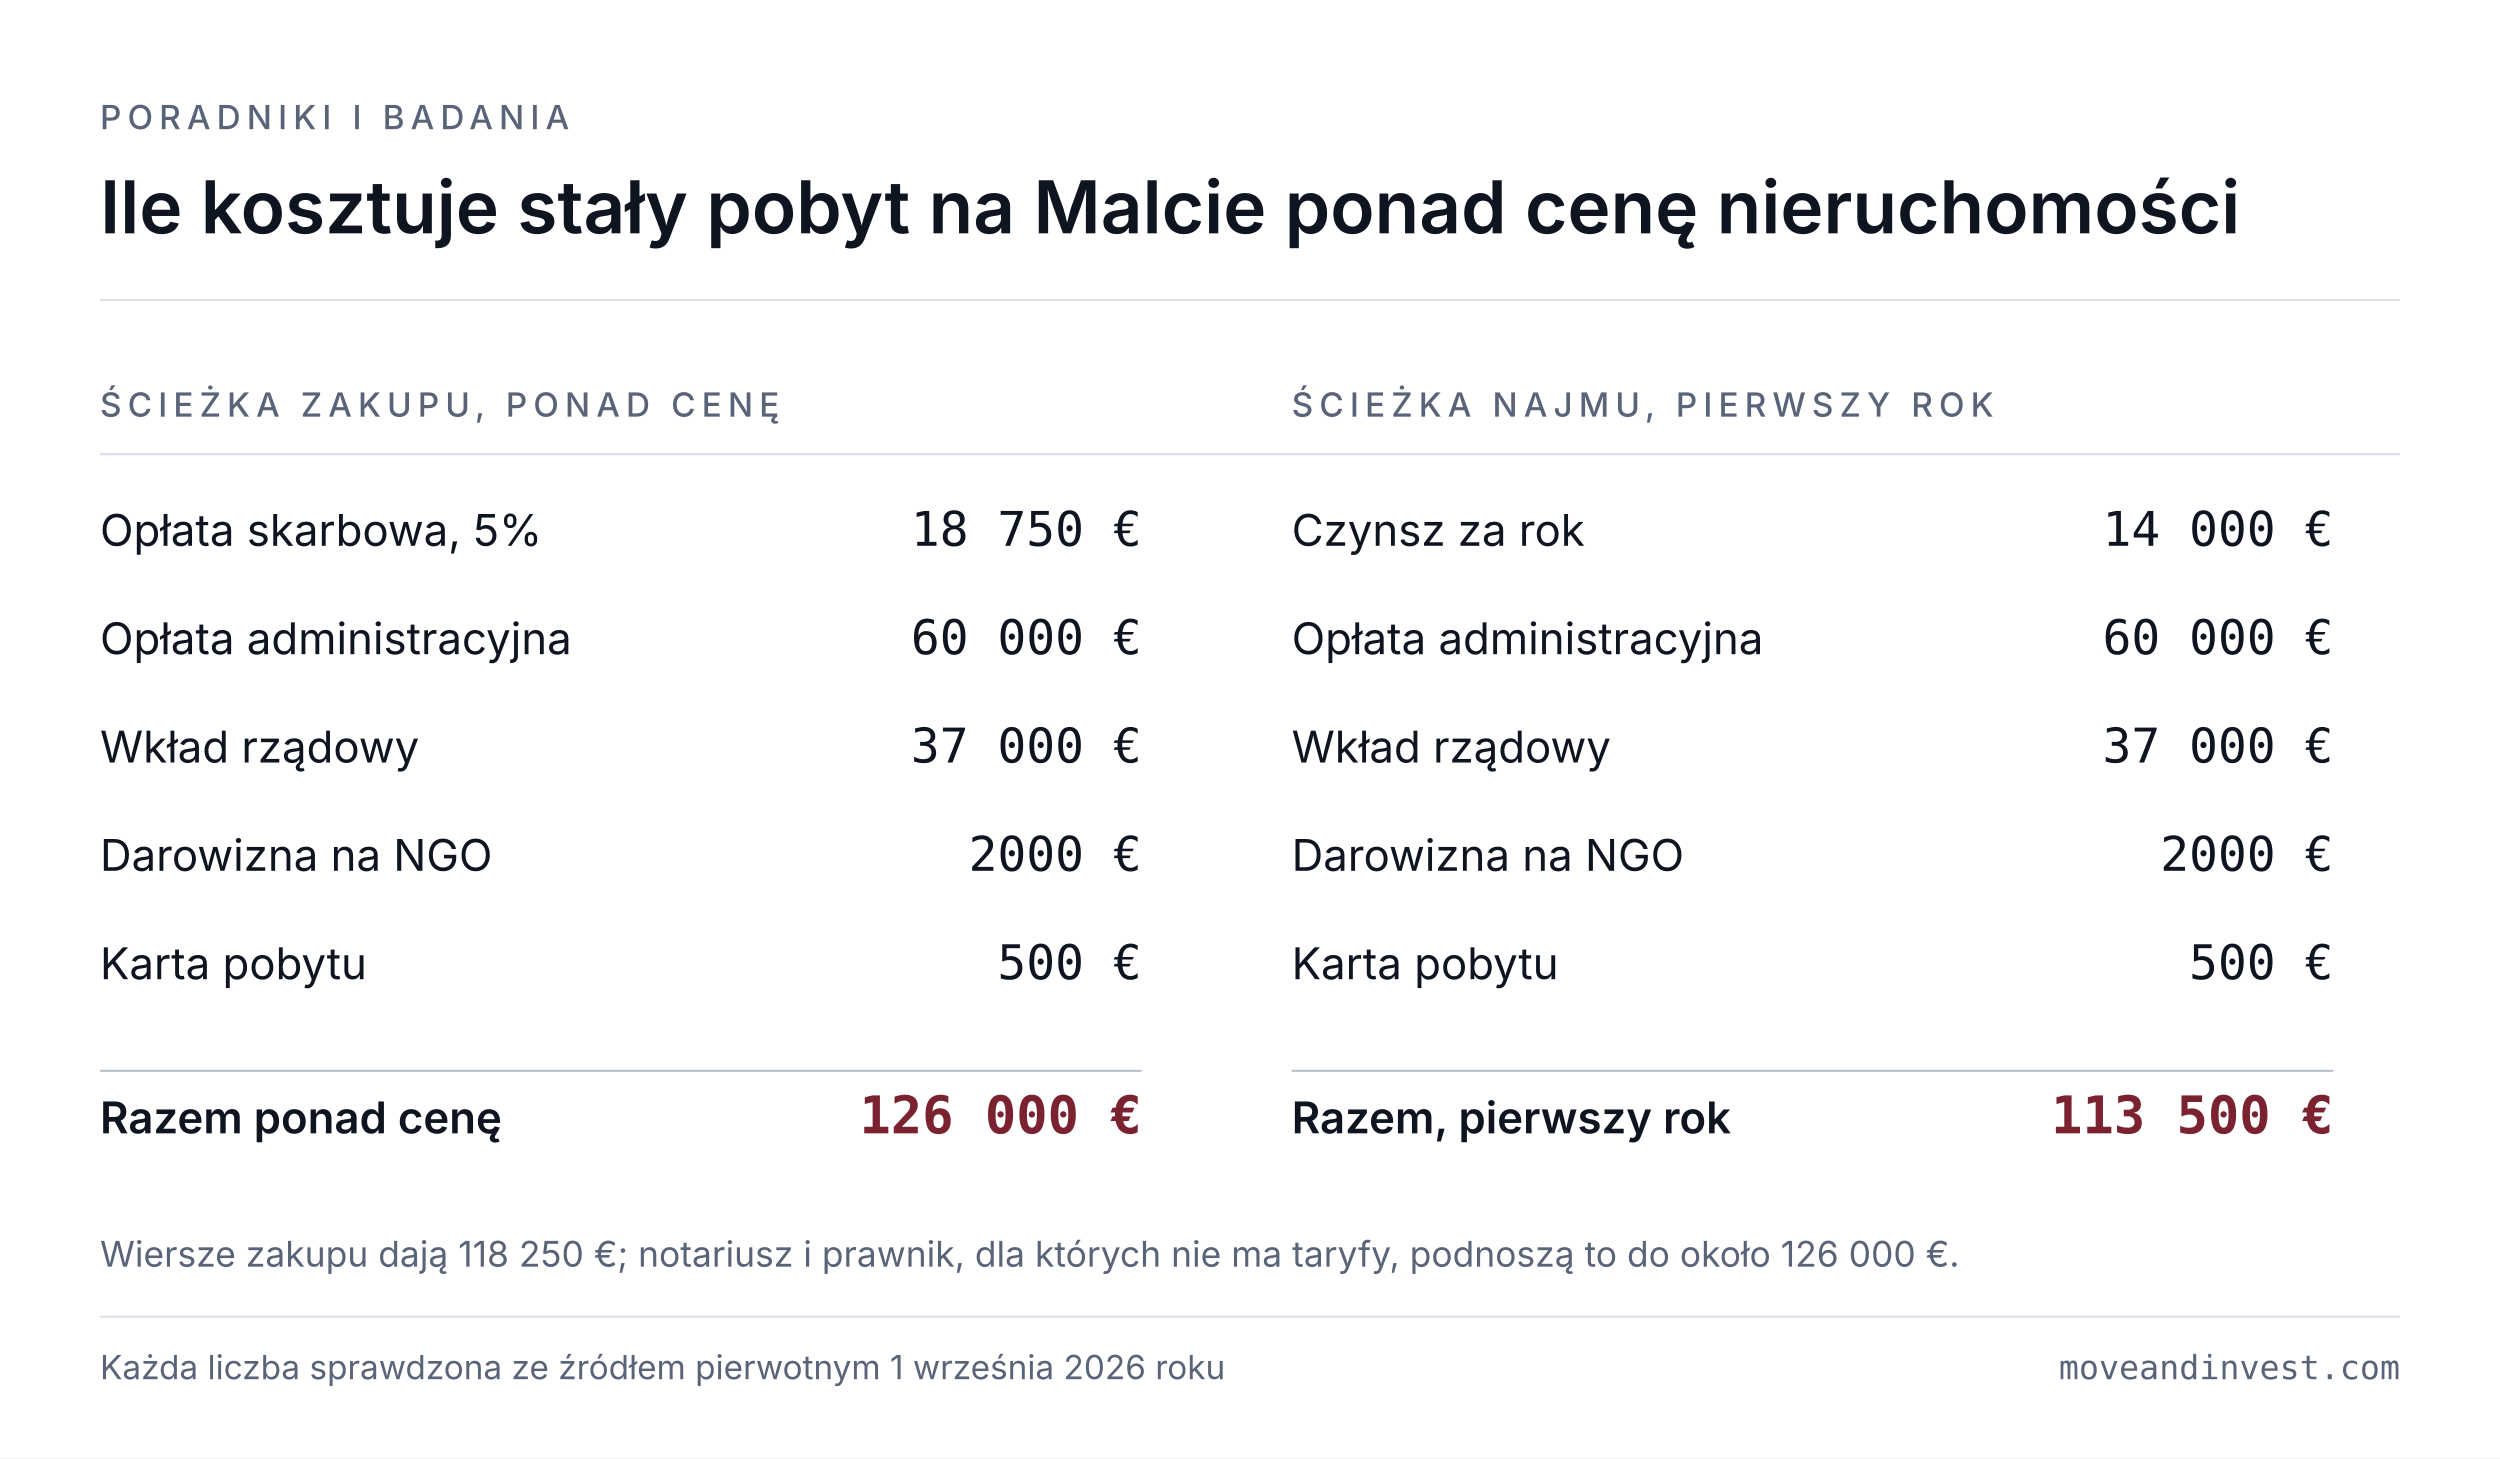
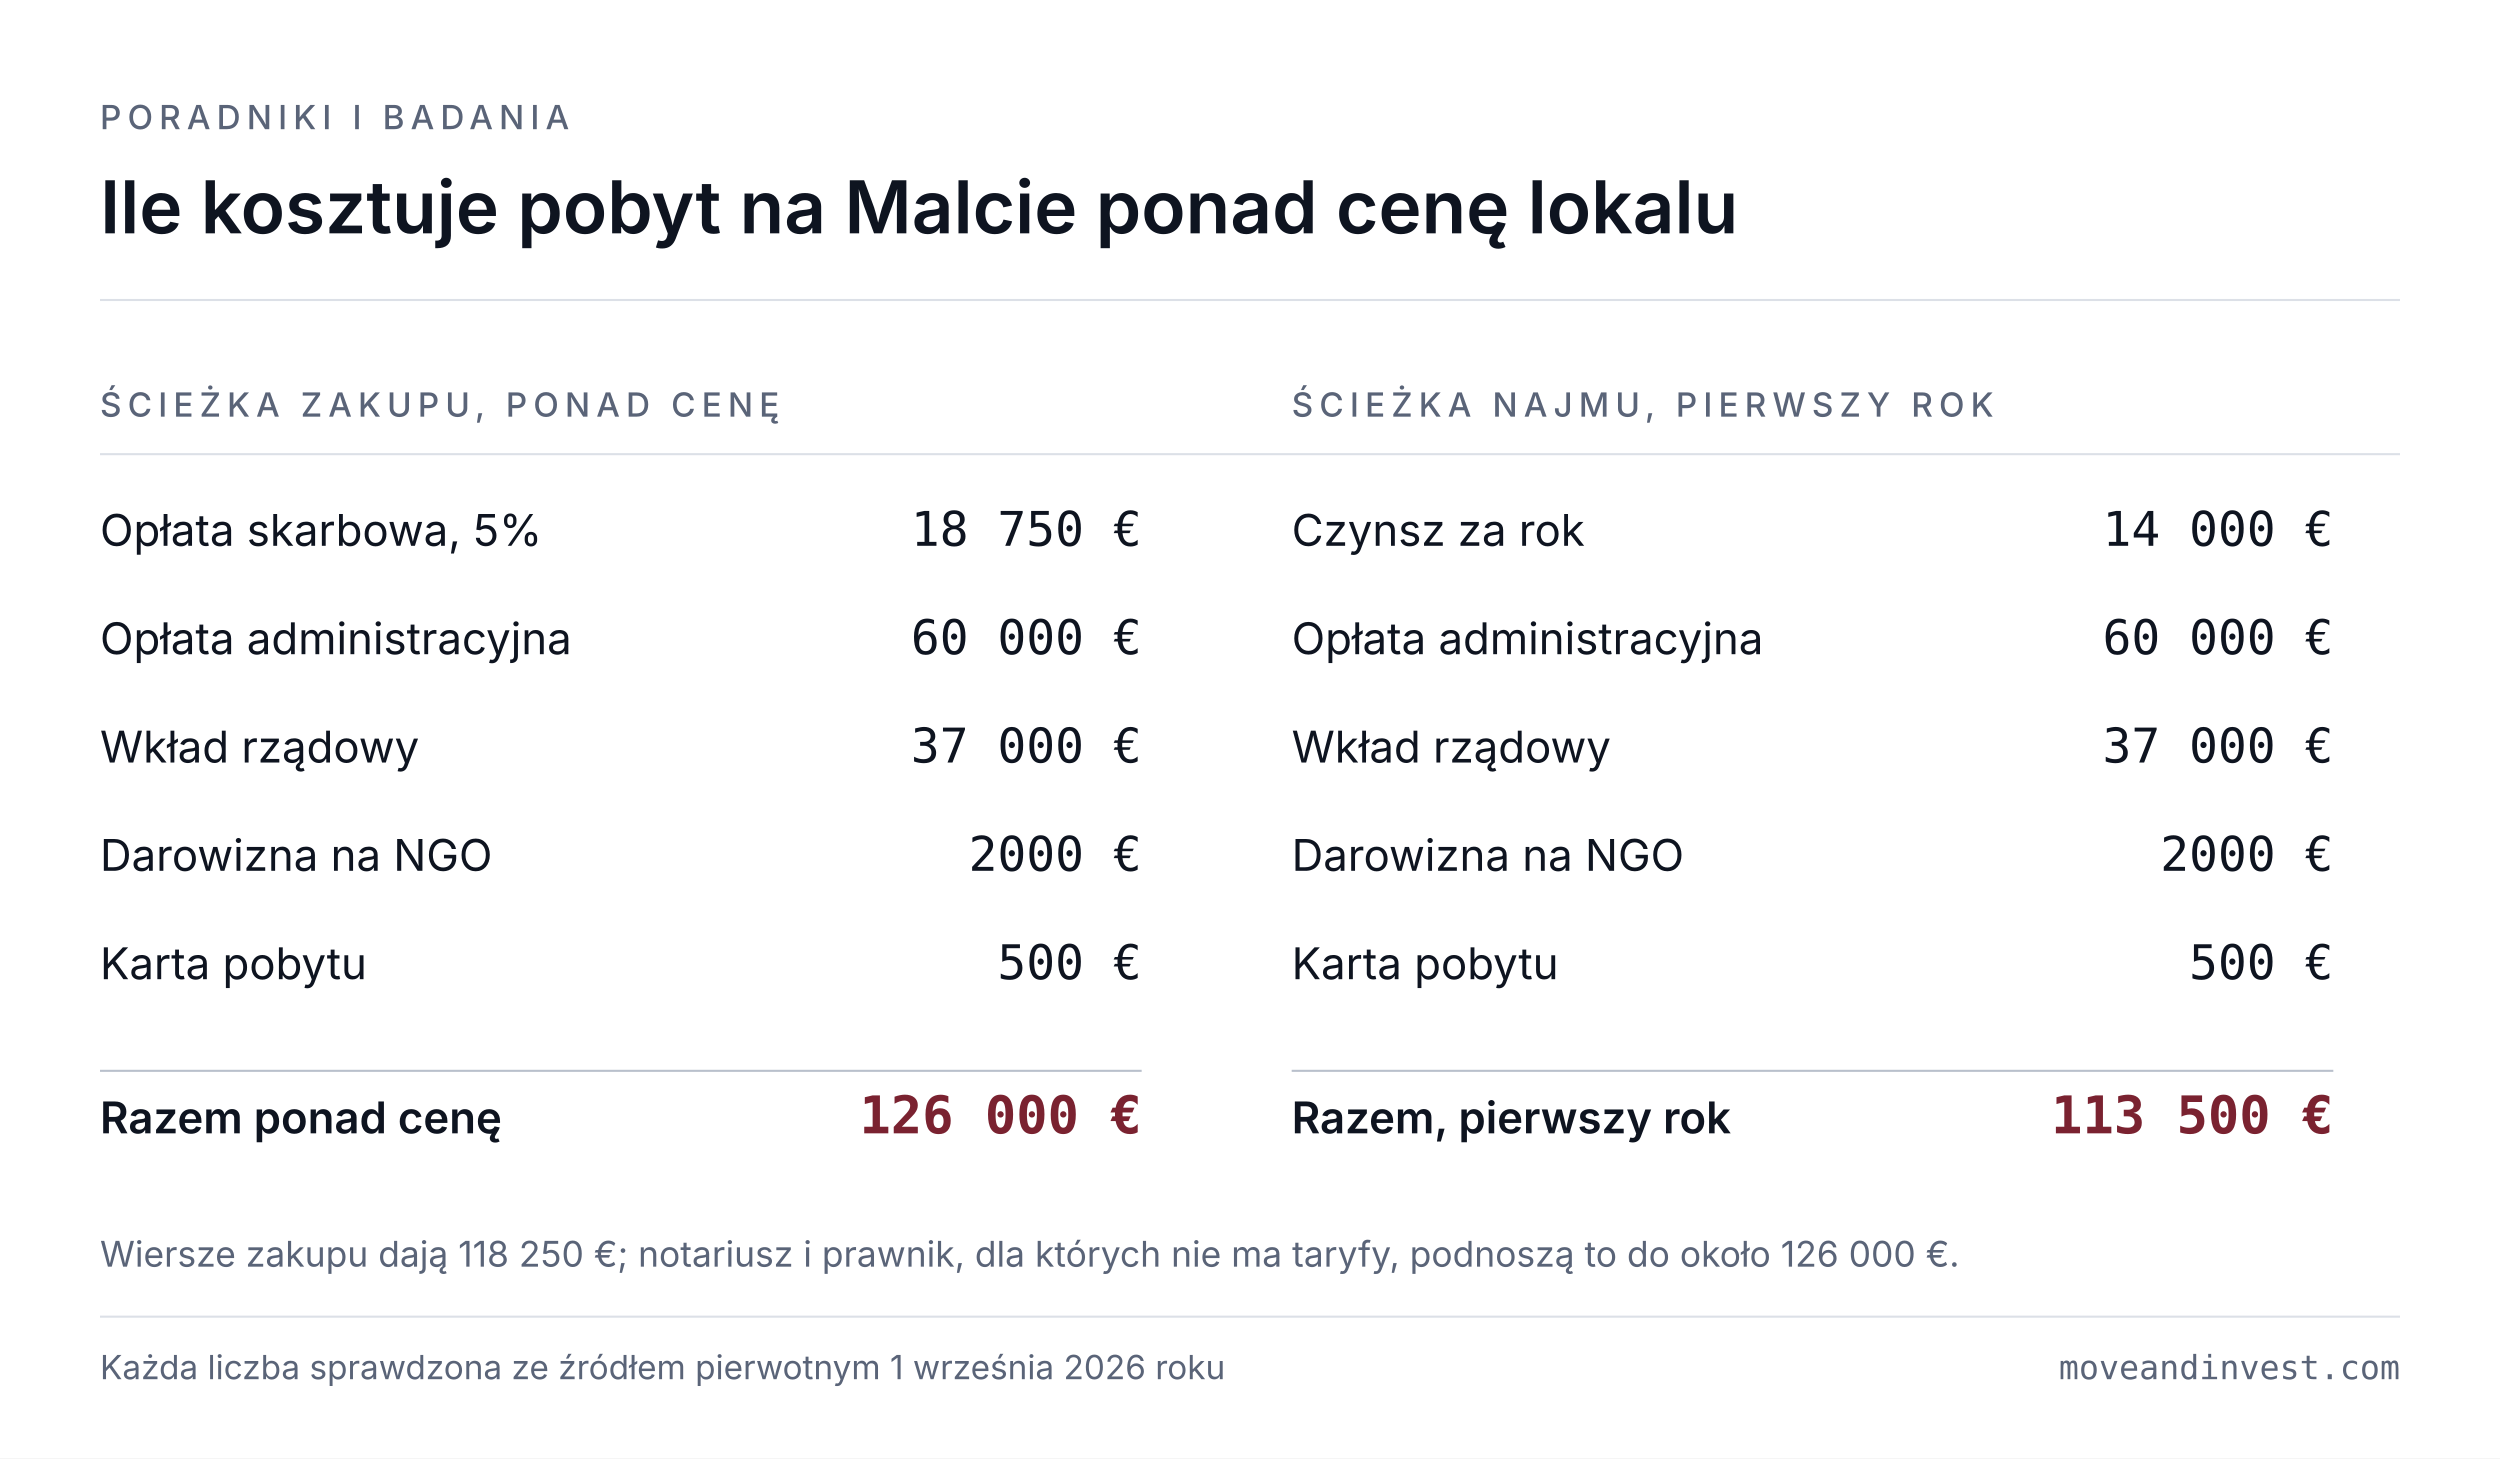
- <svg xmlns="http://www.w3.org/2000/svg" viewBox="0 0 1200 700" width="1200" height="700" role="img" aria-label="Ile kosztuje stały pobyt na Malcie ponad cenę nieruchomości">
+ <svg xmlns="http://www.w3.org/2000/svg" viewBox="0 0 1200 700" width="1200" height="700" role="img" aria-label="Ile kosztuje pobyt na Malcie ponad cenę lokalu">
  <rect width="1200" height="700" fill="#ffffff" />
  <text x="48" y="62" font-family="Inter, system-ui, sans-serif" font-size="16" font-weight="500" fill="#5a6478" text-anchor="start" letter-spacing="2.93">PORADNIKI I BADANIA</text>
-   <text x="48" y="112" font-family="Inter, system-ui, sans-serif" font-size="35" font-weight="600" fill="#0e1420" text-anchor="start">Ile kosztuje stały pobyt na Malcie ponad cenę nieruchomości</text>
+   <text x="48" y="112" font-family="Inter, system-ui, sans-serif" font-size="35" font-weight="600" fill="#0e1420" text-anchor="start">Ile kosztuje pobyt na Malcie ponad cenę lokalu</text>
  <line x1="48" y1="144" x2="1152" y2="144" stroke="#dce0e7" stroke-width="1" />
  <text x="48" y="200" font-family="Inter, system-ui, sans-serif" font-size="16" font-weight="500" fill="#5a6478" text-anchor="start" letter-spacing="2.93">ŚCIEŻKA ZAKUPU, PONAD CENĘ</text>
  <text x="620" y="200" font-family="Inter, system-ui, sans-serif" font-size="16" font-weight="500" fill="#5a6478" text-anchor="start" letter-spacing="2.93">ŚCIEŻKA NAJMU, PIERWSZY ROK</text>
  <line x1="48" y1="218" x2="1152" y2="218" stroke="#dce0e7" stroke-width="1" />
  <text x="48" y="262" font-family="Inter, system-ui, sans-serif" font-size="21" font-weight="400" fill="#0e1420" text-anchor="start">Opłata skarbowa, 5%</text>
  <text x="548" y="262" font-family="'JetBrains Mono', ui-monospace, monospace" font-size="23" font-weight="400" fill="#0e1420" text-anchor="end">18 750 €</text>
  <text x="48" y="314" font-family="Inter, system-ui, sans-serif" font-size="21" font-weight="400" fill="#0e1420" text-anchor="start">Opłata administracyjna</text>
  <text x="548" y="314" font-family="'JetBrains Mono', ui-monospace, monospace" font-size="23" font-weight="400" fill="#0e1420" text-anchor="end">60 000 €</text>
  <text x="48" y="366" font-family="Inter, system-ui, sans-serif" font-size="21" font-weight="400" fill="#0e1420" text-anchor="start">Wkład rządowy</text>
  <text x="548" y="366" font-family="'JetBrains Mono', ui-monospace, monospace" font-size="23" font-weight="400" fill="#0e1420" text-anchor="end">37 000 €</text>
  <text x="48" y="418" font-family="Inter, system-ui, sans-serif" font-size="21" font-weight="400" fill="#0e1420" text-anchor="start">Darowizna na NGO</text>
  <text x="548" y="418" font-family="'JetBrains Mono', ui-monospace, monospace" font-size="23" font-weight="400" fill="#0e1420" text-anchor="end">2000 €</text>
  <text x="48" y="470" font-family="Inter, system-ui, sans-serif" font-size="21" font-weight="400" fill="#0e1420" text-anchor="start">Karta pobytu</text>
  <text x="548" y="470" font-family="'JetBrains Mono', ui-monospace, monospace" font-size="23" font-weight="400" fill="#0e1420" text-anchor="end">500 €</text>
  <line x1="48" y1="514" x2="548" y2="514" stroke="#b9c0cc" stroke-width="1" />
  <text x="48" y="544" font-family="Inter, system-ui, sans-serif" font-size="21" font-weight="600" fill="#0e1420" text-anchor="start">Razem ponad cenę</text>
  <text x="548" y="544" font-family="'JetBrains Mono', ui-monospace, monospace" font-size="25" font-weight="600" fill="#7a2230" text-anchor="end">126 000 €</text>
  <text x="620" y="262" font-family="Inter, system-ui, sans-serif" font-size="21" font-weight="400" fill="#0e1420" text-anchor="start">Czynsz za rok</text>
  <text x="1120" y="262" font-family="'JetBrains Mono', ui-monospace, monospace" font-size="23" font-weight="400" fill="#0e1420" text-anchor="end">14 000 €</text>
  <text x="620" y="314" font-family="Inter, system-ui, sans-serif" font-size="21" font-weight="400" fill="#0e1420" text-anchor="start">Opłata administracyjna</text>
  <text x="1120" y="314" font-family="'JetBrains Mono', ui-monospace, monospace" font-size="23" font-weight="400" fill="#0e1420" text-anchor="end">60 000 €</text>
  <text x="620" y="366" font-family="Inter, system-ui, sans-serif" font-size="21" font-weight="400" fill="#0e1420" text-anchor="start">Wkład rządowy</text>
  <text x="1120" y="366" font-family="'JetBrains Mono', ui-monospace, monospace" font-size="23" font-weight="400" fill="#0e1420" text-anchor="end">37 000 €</text>
  <text x="620" y="418" font-family="Inter, system-ui, sans-serif" font-size="21" font-weight="400" fill="#0e1420" text-anchor="start">Darowizna na NGO</text>
  <text x="1120" y="418" font-family="'JetBrains Mono', ui-monospace, monospace" font-size="23" font-weight="400" fill="#0e1420" text-anchor="end">2000 €</text>
  <text x="620" y="470" font-family="Inter, system-ui, sans-serif" font-size="21" font-weight="400" fill="#0e1420" text-anchor="start">Karta pobytu</text>
  <text x="1120" y="470" font-family="'JetBrains Mono', ui-monospace, monospace" font-size="23" font-weight="400" fill="#0e1420" text-anchor="end">500 €</text>
  <line x1="620" y1="514" x2="1120" y2="514" stroke="#b9c0cc" stroke-width="1" />
  <text x="620" y="544" font-family="Inter, system-ui, sans-serif" font-size="21" font-weight="600" fill="#0e1420" text-anchor="start">Razem, pierwszy rok</text>
  <text x="1120" y="544" font-family="'JetBrains Mono', ui-monospace, monospace" font-size="25" font-weight="600" fill="#7a2230" text-anchor="end">113 500 €</text>
  <text x="48" y="608" font-family="Inter, system-ui, sans-serif" font-size="17" font-weight="400" fill="#5a6478" text-anchor="start">Wiersze zakupu dają 118 250 €; notariusz i prawnik, dla których nie ma taryfy, podnoszą to do około 126 000 €.</text>
  <line x1="48" y1="632" x2="1152" y2="632" stroke="#dce0e7" stroke-width="1" />
  <text x="48" y="662" font-family="Inter, system-ui, sans-serif" font-size="16" font-weight="400" fill="#5a6478" text-anchor="start">Każda liczba sprawdzona ze źródłem pierwotnym 1 września 2026 roku</text>
  <text x="1152" y="662" font-family="'JetBrains Mono', ui-monospace, monospace" font-size="16" font-weight="400" fill="#5a6478" text-anchor="end">moveandinvest.com</text>
</svg>
